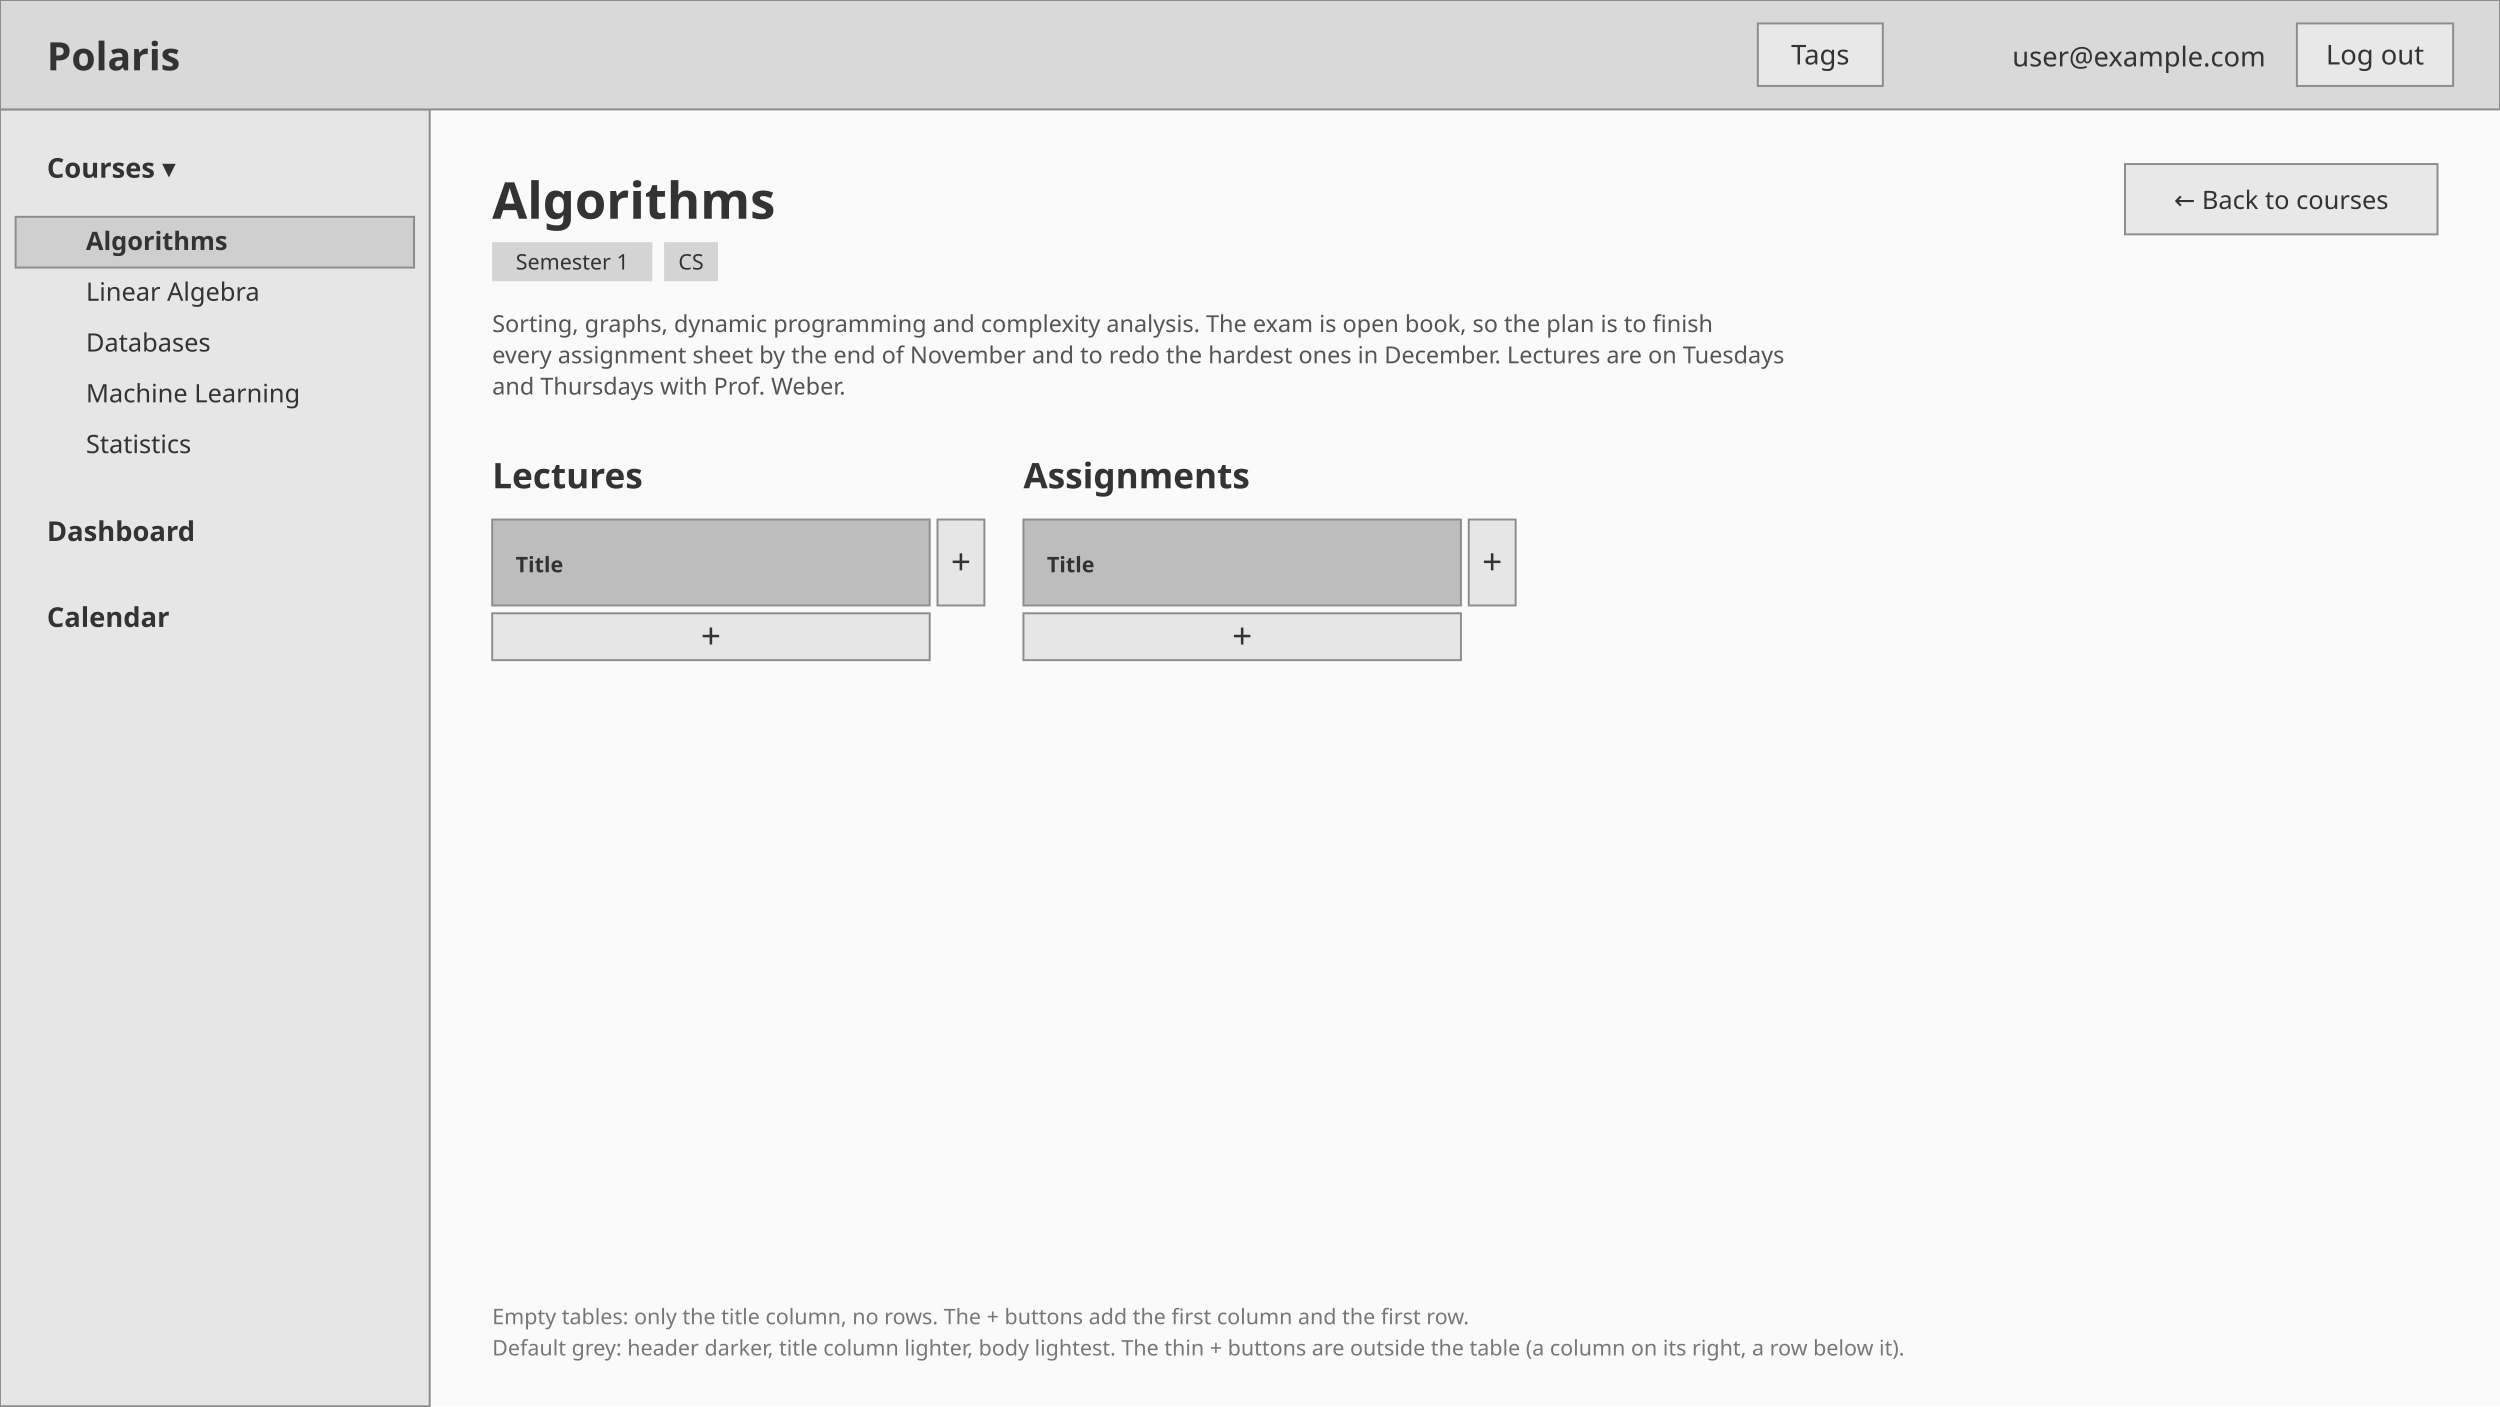
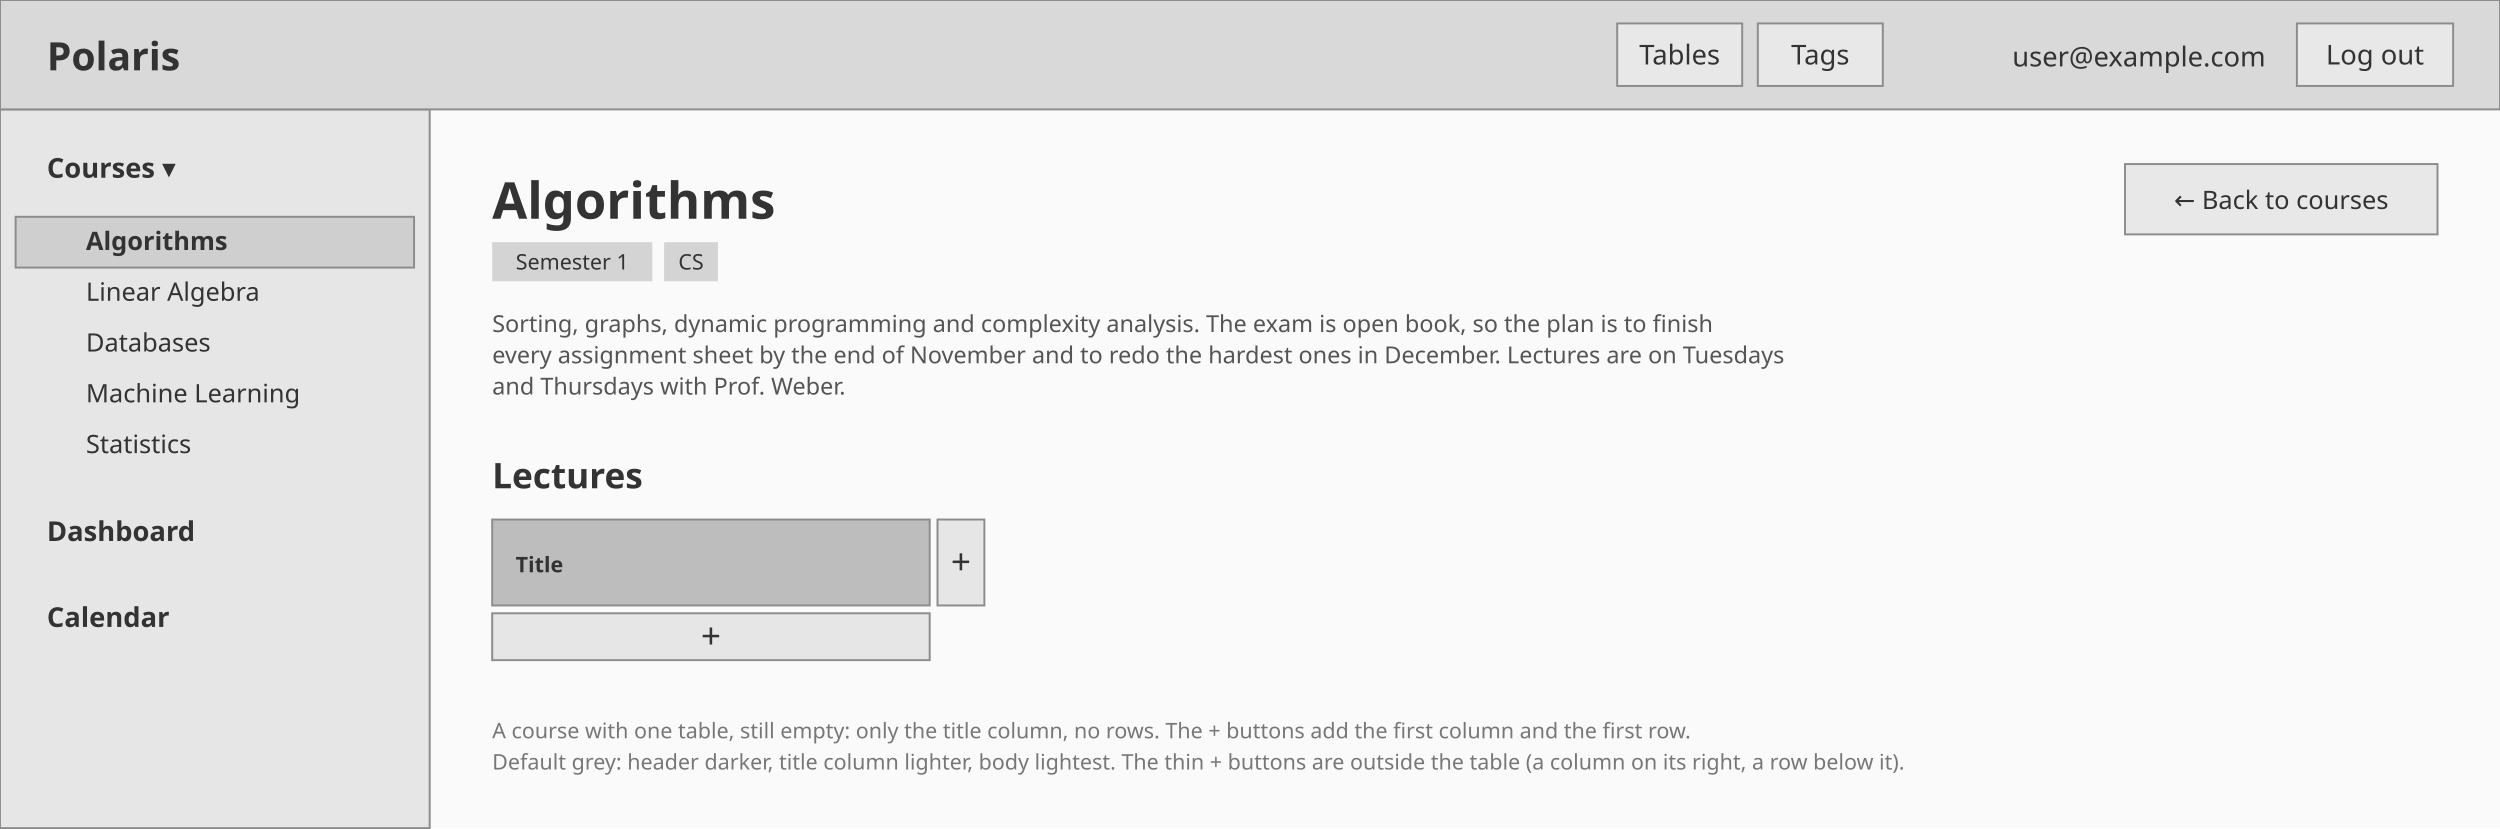
- <svg xmlns="http://www.w3.org/2000/svg" viewBox="0 0 1280 720" width="1280" height="720" font-family="sans-serif">
-   <rect x="0" y="0" width="1280" height="720" fill="#fafafa" stroke="none" />
-   <rect x="0" y="56" width="220" height="664" fill="#e6e6e6" stroke="#8c8c8c" />
+ <svg xmlns="http://www.w3.org/2000/svg" viewBox="0 0 1280 424" width="1280" height="424" font-family="sans-serif">
+   <rect x="0" y="0" width="1280" height="424" fill="#fafafa" stroke="none" />
+   <rect x="0" y="56" width="220" height="368" fill="#e6e6e6" stroke="#8c8c8c" />
  <rect x="0" y="0" width="1280" height="56" fill="#d9d9d9" stroke="#8c8c8c" />
  <text x="24" y="36" font-size="20" text-anchor="start" font-weight="bold" fill="#333">Polaris</text>
+   <rect x="828" y="12" width="64" height="32" fill="#e8e8e8" stroke="#8c8c8c" />
+   <text x="860" y="33" font-size="14" text-anchor="middle" font-weight="normal" fill="#333">Tables</text>
  <rect x="900" y="12" width="64" height="32" fill="#e8e8e8" stroke="#8c8c8c" />
  <text x="932" y="33" font-size="14" text-anchor="middle" font-weight="normal" fill="#333">Tags</text>
  <text x="1160" y="34" font-size="14" text-anchor="end" font-weight="normal" fill="#333">user@example.com</text>
  <rect x="1176" y="12" width="80" height="32" fill="#e8e8e8" stroke="#8c8c8c" />
  <text x="1216" y="33" font-size="14" text-anchor="middle" font-weight="normal" fill="#333">Log out</text>
  <text x="24" y="91" font-size="14" text-anchor="start" font-weight="bold" fill="#333">Courses  ▾</text>
  <rect x="8" y="111" width="204" height="26" fill="#cfcfcf" stroke="#8c8c8c" />
  <text x="44" y="128" font-size="13" text-anchor="start" font-weight="bold" fill="#333">Algorithms</text>
  <text x="44" y="154" font-size="13" text-anchor="start" font-weight="normal" fill="#333">Linear Algebra</text>
  <text x="44" y="180" font-size="13" text-anchor="start" font-weight="normal" fill="#333">Databases</text>
  <text x="44" y="206" font-size="13" text-anchor="start" font-weight="normal" fill="#333">Machine Learning</text>
  <text x="44" y="232" font-size="13" text-anchor="start" font-weight="normal" fill="#333">Statistics</text>
  <text x="24" y="277" font-size="14" text-anchor="start" font-weight="bold" fill="#333">Dashboard</text>
  <text x="24" y="321" font-size="14" text-anchor="start" font-weight="bold" fill="#333">Calendar</text>
  <text x="252" y="112" font-size="26" text-anchor="start" font-weight="bold" fill="#333">Algorithms</text>
  <rect x="1088" y="84" width="160" height="36" fill="#e8e8e8" stroke="#8c8c8c" />
  <text x="1168" y="107" font-size="13" text-anchor="middle" font-weight="normal" fill="#333">←  Back to courses</text>
  <rect x="252" y="124" width="82" height="20" fill="#d4d4d4" stroke="none" />
  <text x="293" y="138" font-size="11" text-anchor="middle" font-weight="normal" fill="#333">Semester 1</text>
  <rect x="340" y="124" width="27.6" height="20" fill="#d4d4d4" stroke="none" />
  <text x="353.8" y="138" font-size="11" text-anchor="middle" font-weight="normal" fill="#333">CS</text>
  <text x="252" y="170" font-size="12" text-anchor="start" font-weight="normal" fill="#555">Sorting, graphs, dynamic programming and complexity analysis. The exam is open book, so the plan is to finish</text>
  <text x="252" y="186" font-size="12" text-anchor="start" font-weight="normal" fill="#555">every assignment sheet by the end of November and to redo the hardest ones in December. Lectures are on Tuesdays</text>
  <text x="252" y="202" font-size="12" text-anchor="start" font-weight="normal" fill="#555">and Thursdays with Prof. Weber.</text>
  <text x="252" y="250" font-size="18" text-anchor="start" font-weight="bold" fill="#333">Lectures</text>
  <rect x="252" y="266" width="224" height="44" fill="#bdbdbd" stroke="#8c8c8c" />
  <text x="264" y="293" font-size="11" text-anchor="start" font-weight="bold" fill="#333">Title</text>
  <rect x="480" y="266" width="24" height="44" fill="#e6e6e6" stroke="#8c8c8c" />
  <text x="492" y="294" font-size="18" text-anchor="middle" font-weight="normal" fill="#333">+</text>
  <rect x="252" y="314" width="224" height="24" fill="#e6e6e6" stroke="#8c8c8c" />
  <text x="364" y="332" font-size="18" text-anchor="middle" font-weight="normal" fill="#333">+</text>
-   <text x="524" y="250" font-size="18" text-anchor="start" font-weight="bold" fill="#333">Assignments</text>
-   <rect x="524" y="266" width="224" height="44" fill="#bdbdbd" stroke="#8c8c8c" />
-   <text x="536" y="293" font-size="11" text-anchor="start" font-weight="bold" fill="#333">Title</text>
-   <rect x="752" y="266" width="24" height="44" fill="#e6e6e6" stroke="#8c8c8c" />
-   <text x="764" y="294" font-size="18" text-anchor="middle" font-weight="normal" fill="#333">+</text>
-   <rect x="524" y="314" width="224" height="24" fill="#e6e6e6" stroke="#8c8c8c" />
-   <text x="636" y="332" font-size="18" text-anchor="middle" font-weight="normal" fill="#333">+</text>
-   <text x="252" y="678" font-size="11" text-anchor="start" font-weight="normal" fill="#777">Empty tables: only the title column, no rows. The + buttons add the first column and the first row.</text>
-   <text x="252" y="694" font-size="11" text-anchor="start" font-weight="normal" fill="#777">Default grey: header darker, title column lighter, body lightest. The thin + buttons are outside the table (a column on its right, a row below it).</text>
+   <text x="252" y="378" font-size="11" text-anchor="start" font-weight="normal" fill="#777">A course with one table, still empty: only the title column, no rows. The + buttons add the first column and the first row.</text>
+   <text x="252" y="394" font-size="11" text-anchor="start" font-weight="normal" fill="#777">Default grey: header darker, title column lighter, body lightest. The thin + buttons are outside the table (a column on its right, a row below it).</text>
</svg>
